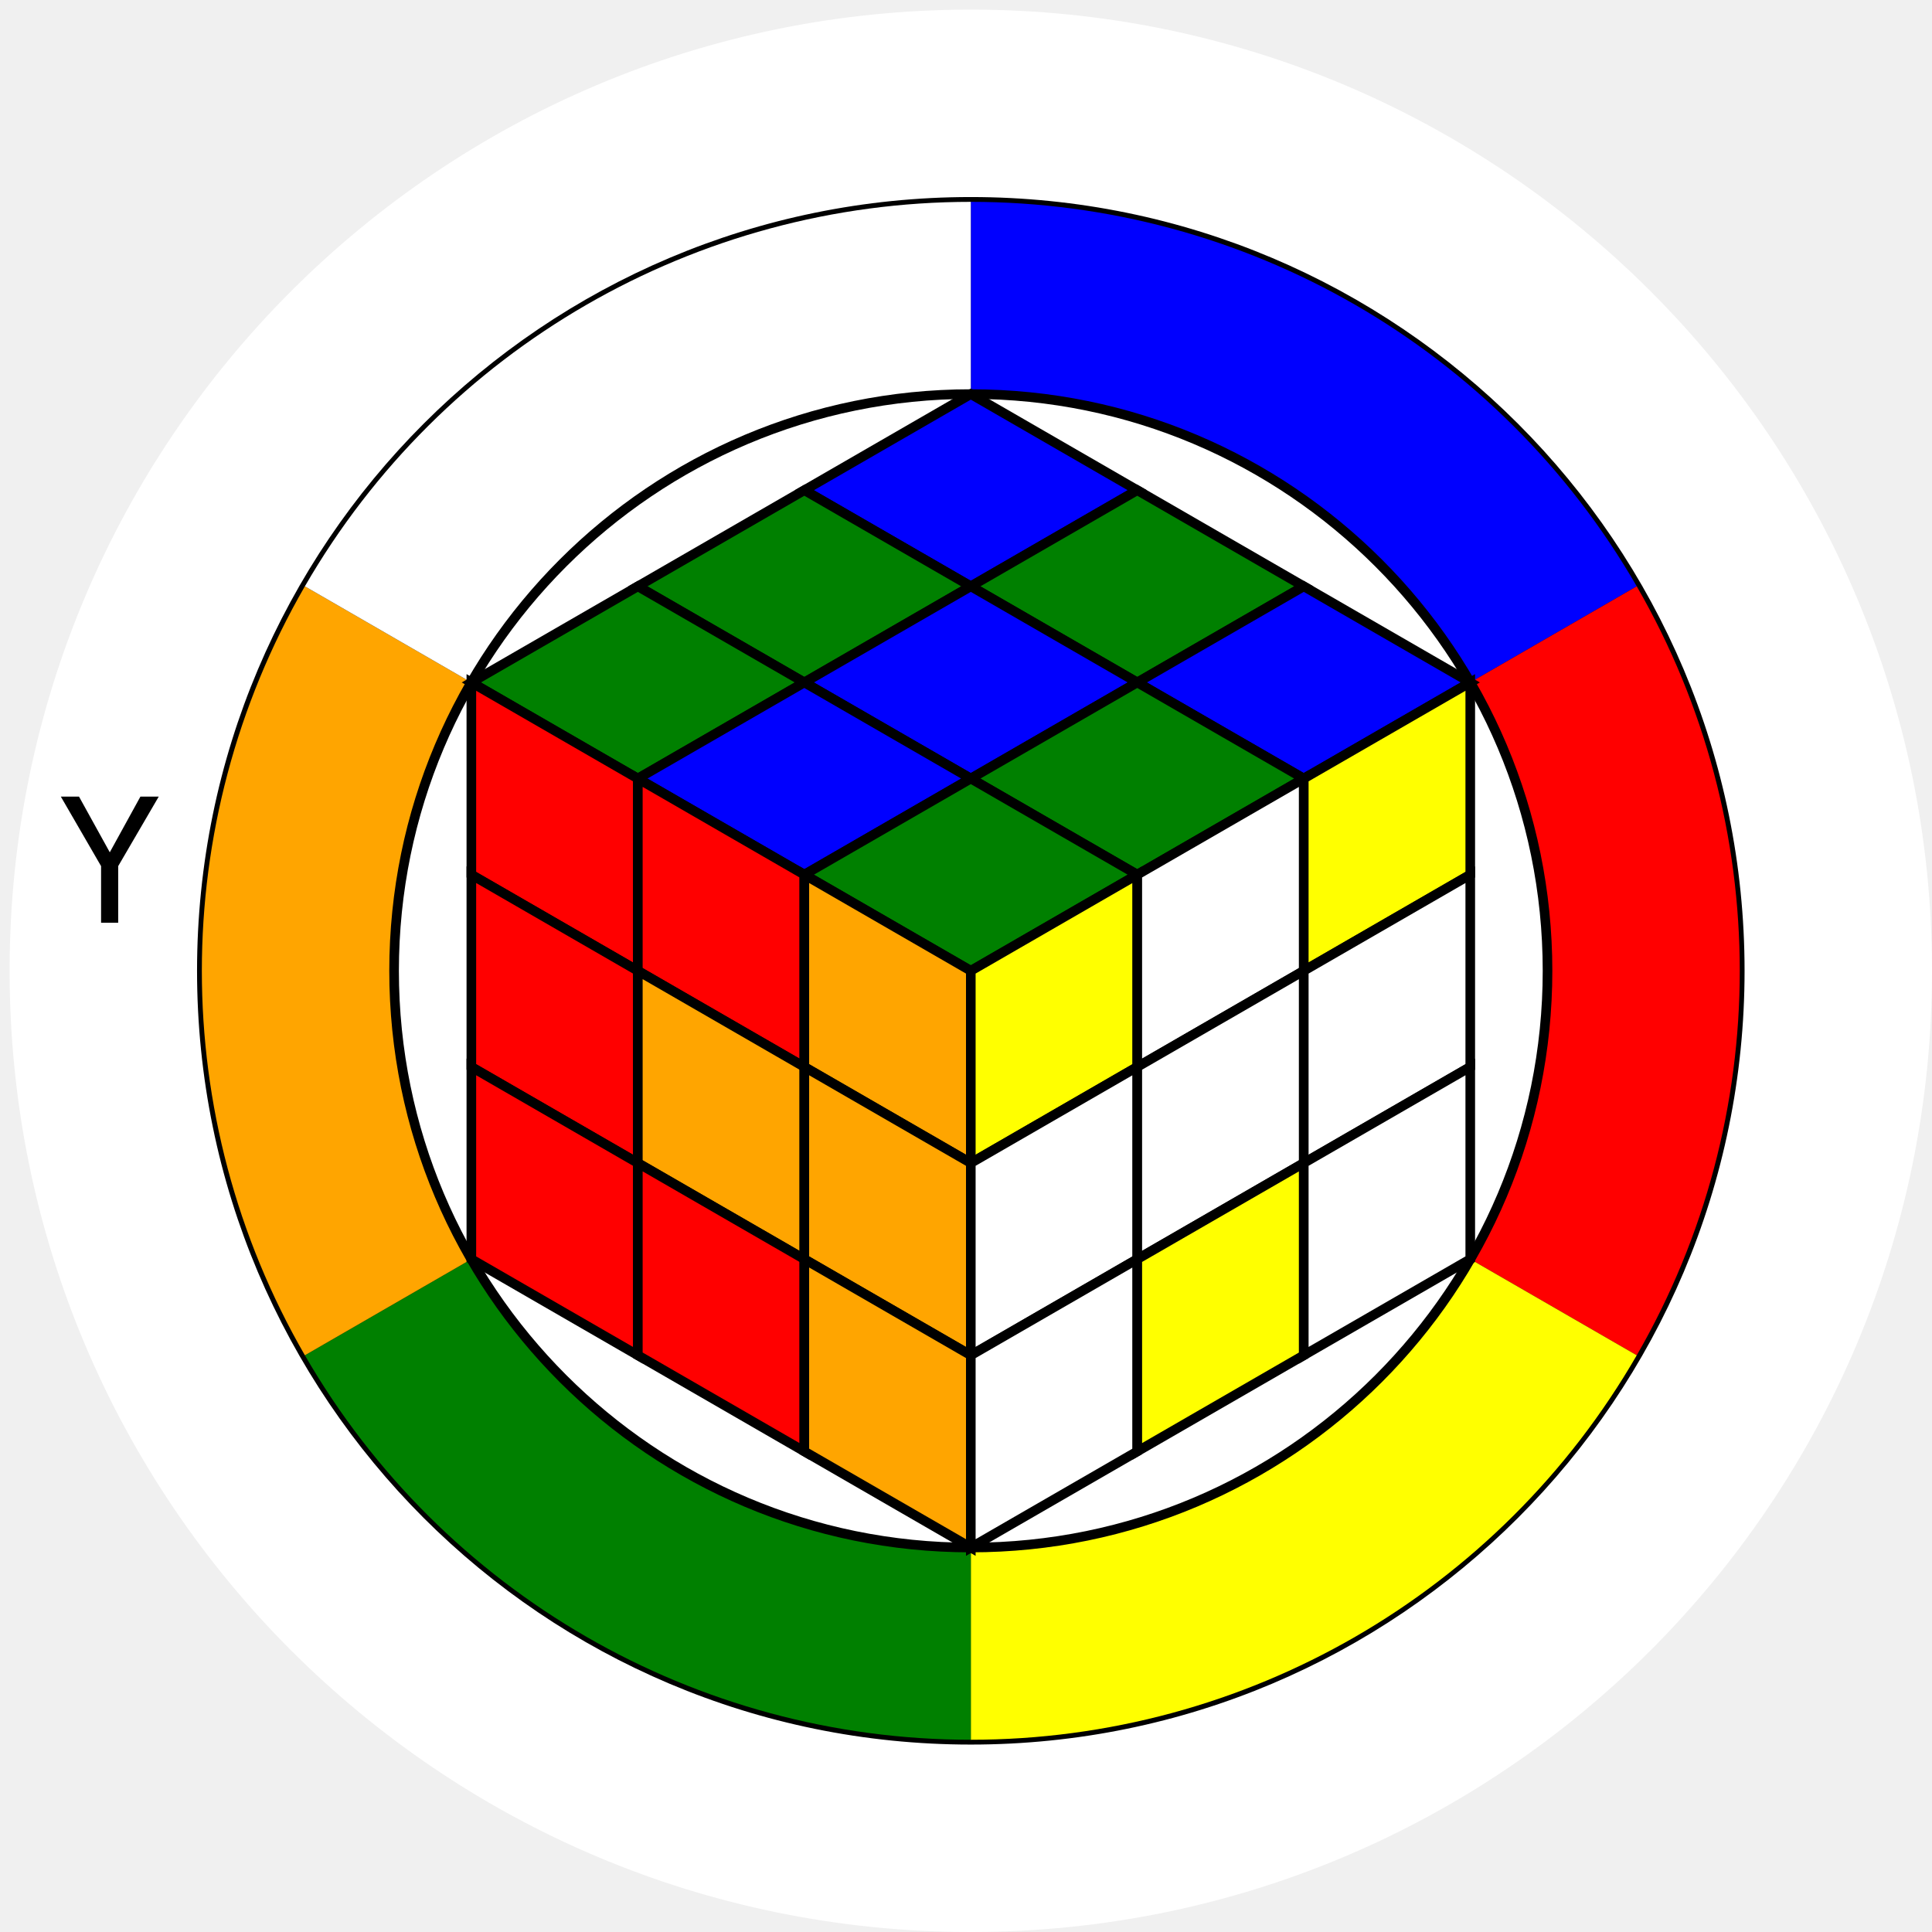
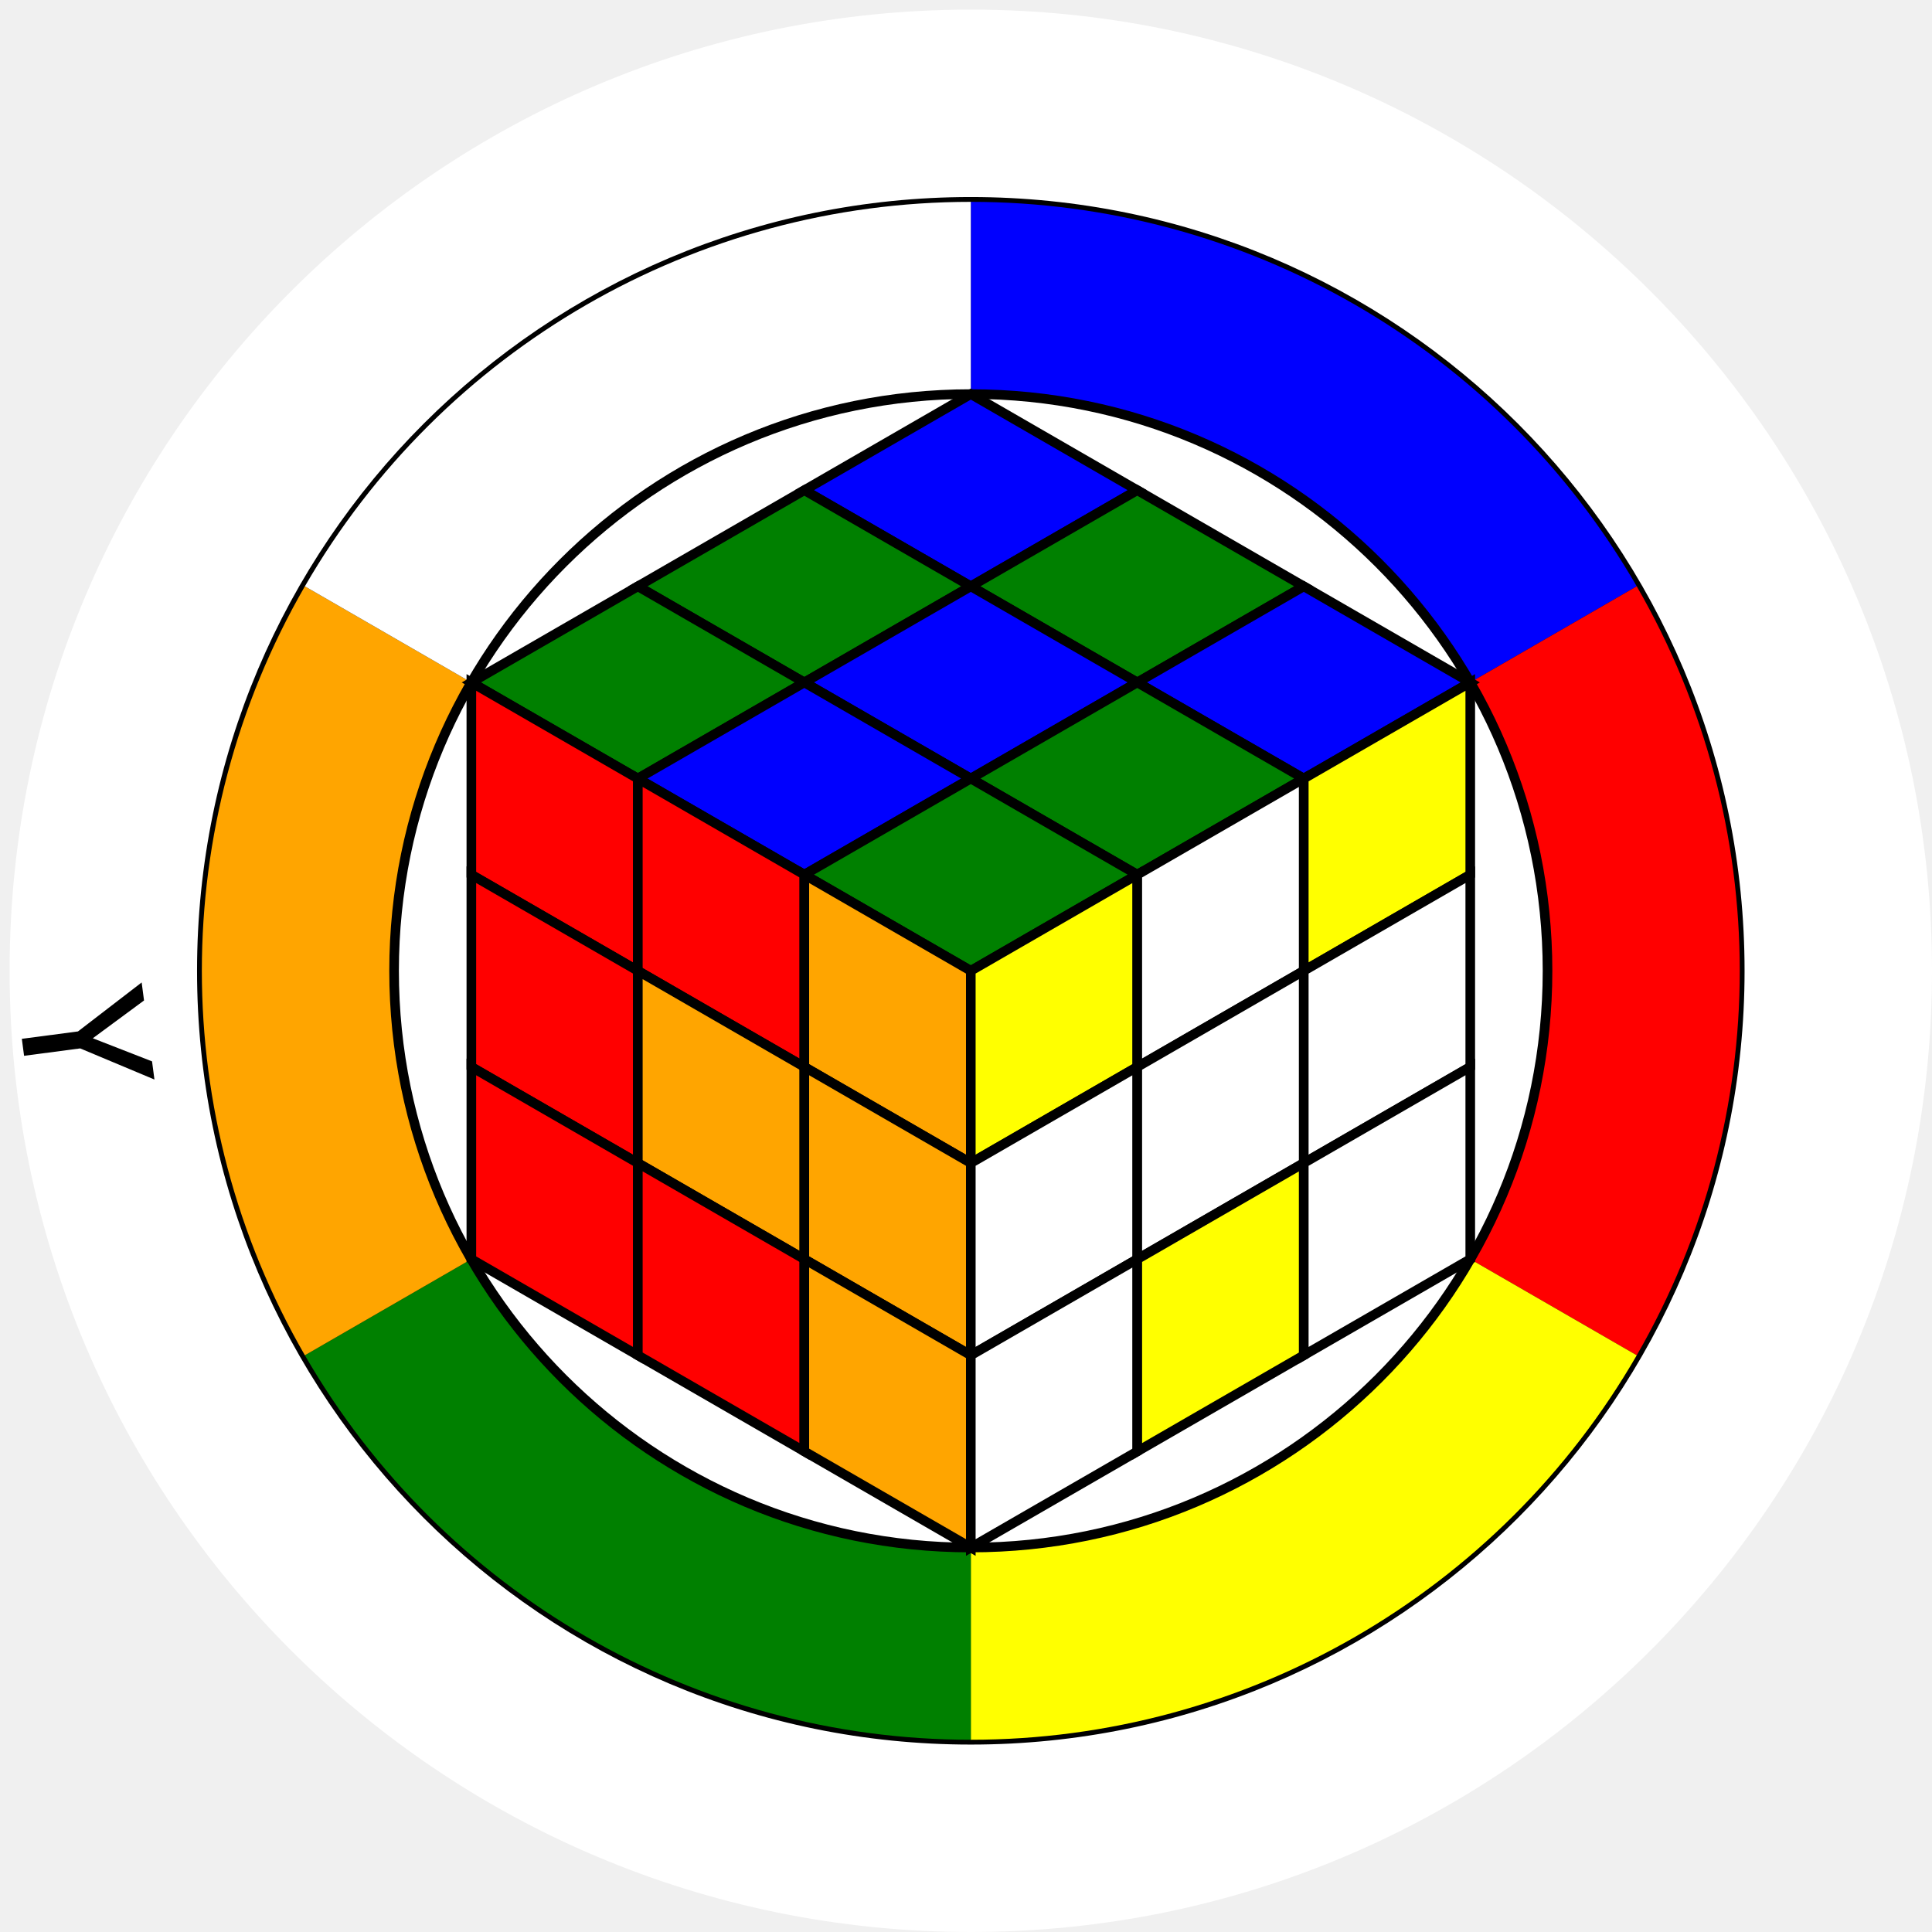
<svg xmlns="http://www.w3.org/2000/svg" version="1.1" viewBox="-1 -1 201 201">
  <circle cx="100" cy="100" r="100" fill="white" stroke="none" />
  <circle cx="100" cy="100" r="80" fill="white" stroke="black" />
  <line x1="100" y1="20" x2="100" y2="40" stroke="#000000" />
  <line x1="151.962" y1="70" x2="169.282" y2="60" stroke="#000000" />
  <line x1="48.038" y1="70" x2="30.718" y2="60" stroke="#000000" />
  <line x1="151.962" y1="130" x2="169.282" y2="140" stroke="#000000" />
  <line x1="48.038" y1="130" x2="30.718" y2="140" stroke="#000000" />
  <line x1="100" y1="180" x2="100" y2="160" stroke="#000000" />
  <path d="M100 100 L100 20 A80 80 0 0 1 169.282 60 Z" fill="blue" stroke="none" />
  <path d="M100 100 L169.282 60 A80 80 0 0 1 169.282 140 Z" fill="red" stroke="none" />
  <path d="M100 100 L100 180 A80 80 0 0 0 169.282 140 Z" fill="yellow" stroke="none" />
  <path d="M100 100 L100 180 A80 80 0 0 1 30.718 140 Z" fill="green" stroke="none" />
  <path d="M100 100 L30.718 60 A80 80 0 0 0 30.718 140 Z" fill="orange" stroke="none" />
  <path d="M100 100 L100 20 A80 80 0 0 0 30.718 60 Z" fill="white" stroke="none" />
  <circle cx="100" cy="100" r="60" fill="white" stroke="black" />
  <polygon points="100,40 82.68,50 100,60 117.32,50" fill="blue" stroke="black" />
  <polygon points="82.68,50 65.359,60 82.68,70 100,60" fill="green" stroke="black" />
  <polygon points="65.359,60 48.038,70 65.359,80 82.68,70" fill="green" stroke="black" />
  <polygon points="100,60 117.32,70 134.641,60 117.32,50" fill="green" stroke="black" />
  <polygon points="100,60 117.32,70 100,80 82.68,70" fill="blue" stroke="black" />
  <polygon points="65.359,80 82.68,90 100,80 82.68,70" fill="blue" stroke="black" />
  <polygon points="134.641,60 117.32,70 134.641,80 151.962,70" fill="blue" stroke="black" />
  <polygon points="117.32,70 100,80 117.32,90 134.641,80" fill="green" stroke="black" />
  <polygon points="100,80 82.68,90 100,100 117.32,90" fill="green" stroke="black" />
  <polygon points="48.038,70 65.359,80 65.359,100 48.038,90" fill="red" stroke="black" />
  <polygon points="48.038,90 65.359,100 65.359,120 48.038,110" fill="red" stroke="black" />
  <polygon points="48.038,110 65.359,120 65.359,140 48.038,130" fill="red" stroke="black" />
  <polygon points="65.359,80 65.359,100 82.68,110 82.68,90" fill="red" stroke="black" />
  <polygon points="65.359,100 65.359,120 82.68,130 82.68,110" fill="orange" stroke="black" />
  <polygon points="65.359,120 65.359,140 82.68,150 82.68,130" fill="red" stroke="black" />
  <polygon points="82.68,110 82.68,90 100,100 100,120" fill="orange" stroke="black" />
  <polygon points="82.68,130 82.68,110 100,120 100,140" fill="orange" stroke="black" />
  <polygon points="82.68,150 82.68,130 100,140 100,160" fill="orange" stroke="black" />
  <polygon points="100,100 100,120 117.32,110 117.32,90" fill="yellow" stroke="black" />
  <polygon points="100,120 100,140 117.32,130 117.32,110" fill="white" stroke="black" />
  <polygon points="100,140 100,160 117.32,150 117.32,130" fill="white" stroke="black" />
  <polygon points="117.32,110 117.32,90 134.641,80 134.641,100" fill="white" stroke="black" />
  <polygon points="117.32,130 117.32,110 134.641,100 134.641,120" fill="white" stroke="black" />
  <polygon points="117.32,150 117.32,130 134.641,120 134.641,140" fill="yellow" stroke="black" />
  <polygon points="134.641,80 134.641,100 151.962,90 151.962,70" fill="yellow" stroke="black" />
  <polygon points="134.641,100 134.641,120 151.962,110 151.962,90" fill="white" stroke="black" />
  <polygon points="134.641,120 134.641,140 151.962,130 151.962,110" fill="white" stroke="black" />
-   <text x="5" y="95" font-family="monospace" font-size="18">Y</text>
+   <text x="95.5" y="109" font-family="monospace" font-size="18" transform="translate(-89.8073 5.886281) rotate(82.5 100 100)">Y</text>
</svg>
